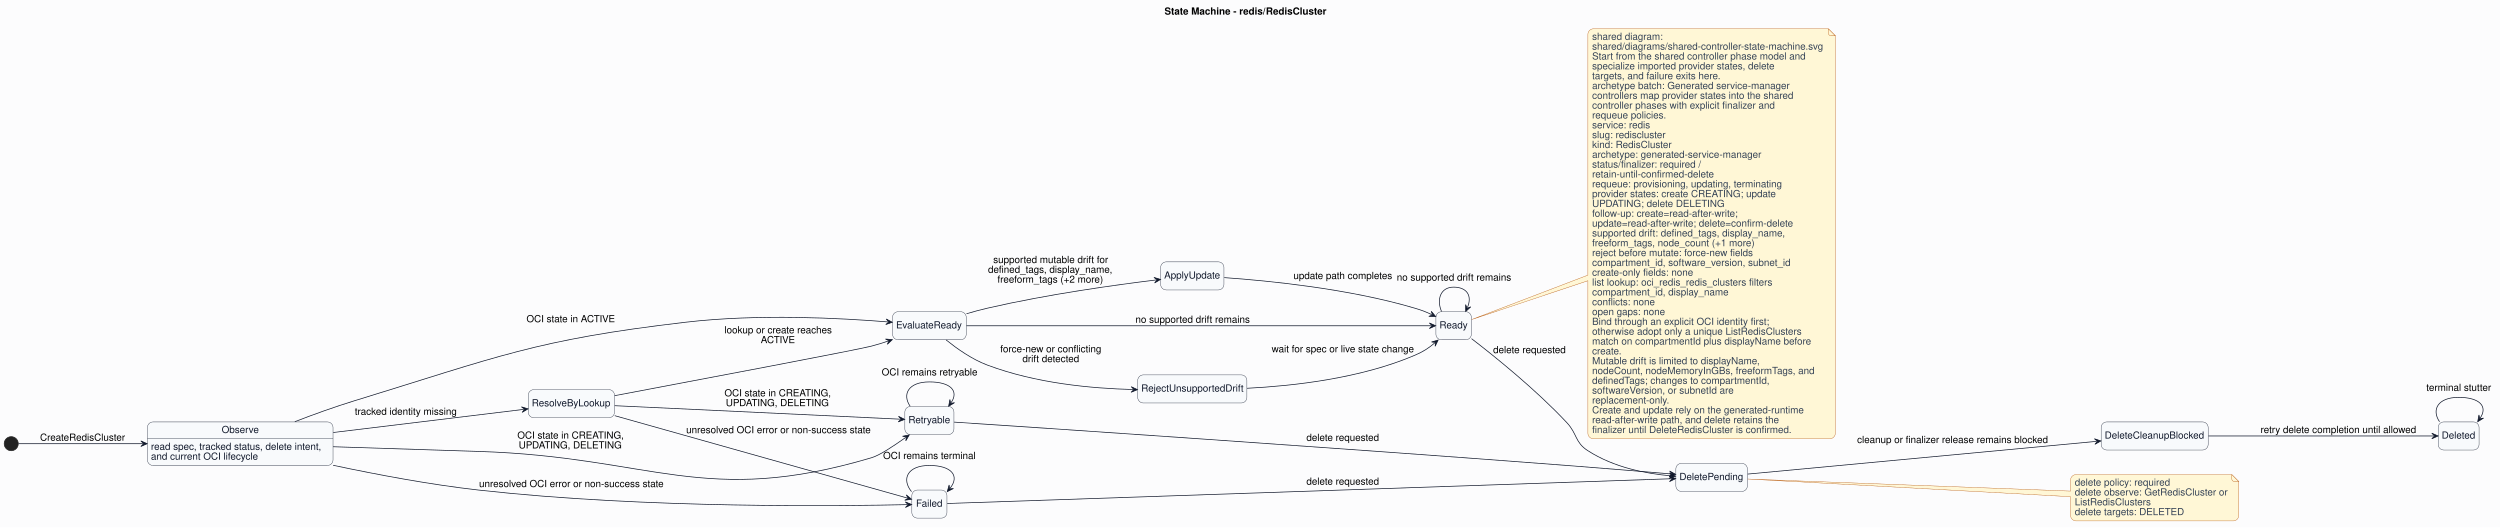
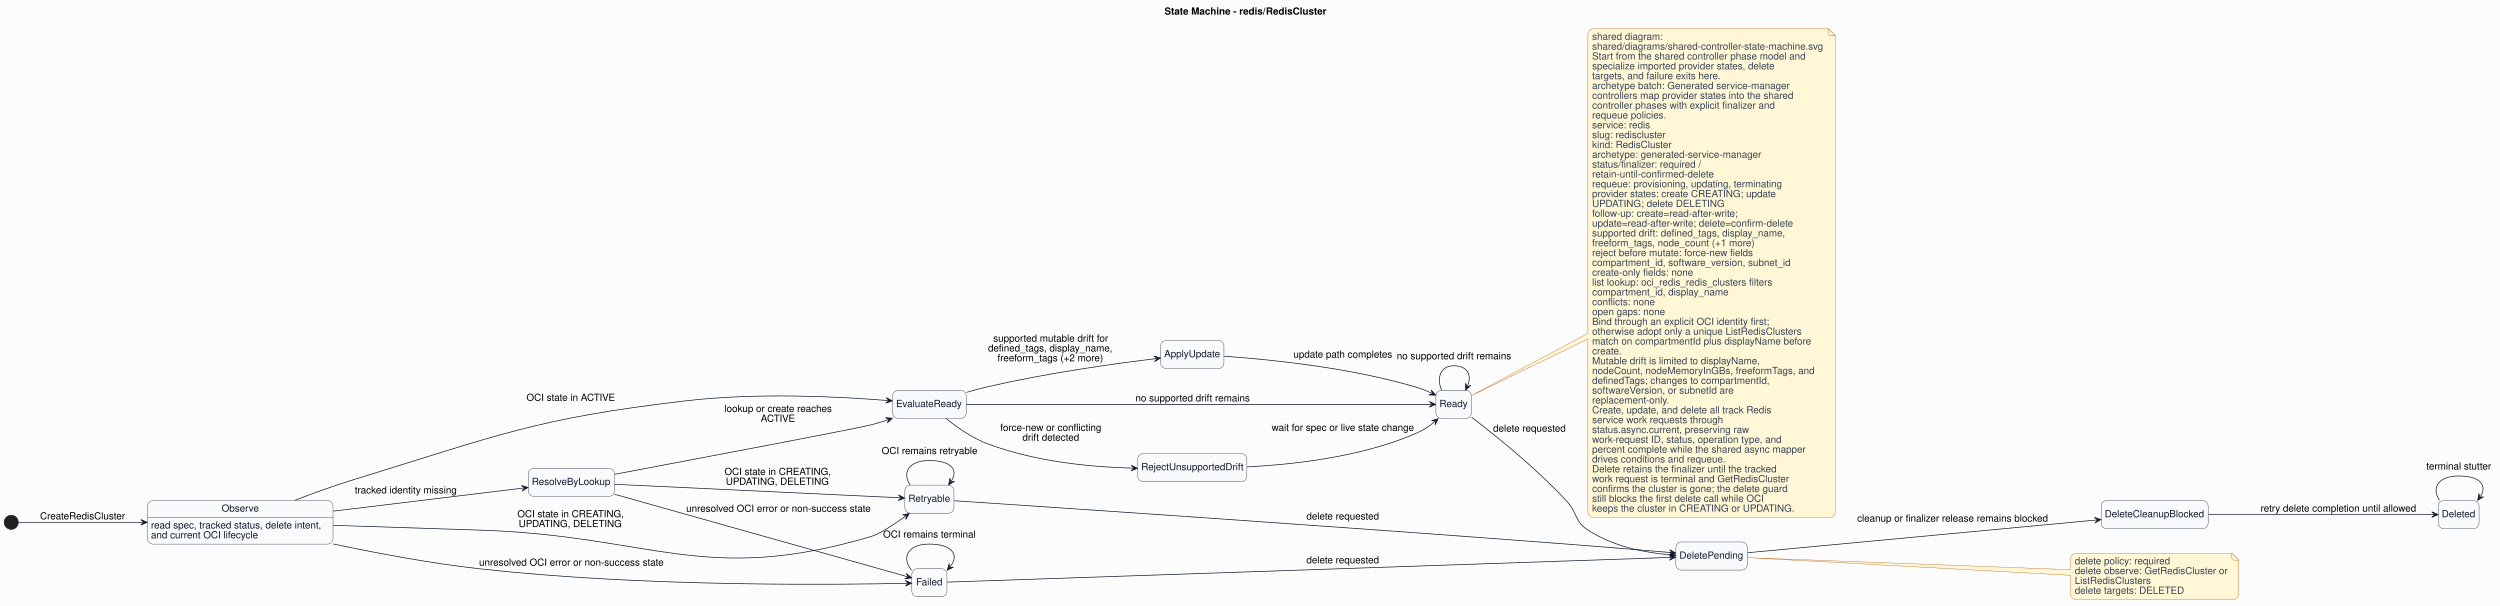
- <svg xmlns="http://www.w3.org/2000/svg" contentStyleType="text/css" data-diagram-type="STATE" height="751px" preserveAspectRatio="none" style="width:3561px;height:751px;background:#FCFCFD;" version="1.1" viewBox="0 0 3561 751" width="3561px" zoomAndPan="magnify">
+ <svg xmlns="http://www.w3.org/2000/svg" contentStyleType="text/css" data-diagram-type="STATE" height="863px" preserveAspectRatio="none" style="width:3561px;height:863px;background:#FCFCFD;" version="1.1" viewBox="0 0 3561 863" width="3561px" zoomAndPan="magnify">
  <defs />
  <g>
-     <rect fill="#FCFCFD" height="751" style="stroke:none;stroke-width:1;" width="3561" x="0" y="0" />
+     <rect fill="#FCFCFD" height="863" style="stroke:none;stroke-width:1;" width="3561" x="0" y="0" />
    <g class="title" data-source-line="10">
      <text fill="#000000" font-family="Helvetica" font-size="14" font-weight="bold" lengthAdjust="spacing" textLength="230.289" x="1658.673" y="20.78">State Machine - redis/RedisCluster</text>
    </g>
    <g>
-       <rect fill="#F8FAFC" height="62" rx="8" ry="8" style="stroke:#0F172A;stroke-width:0.5;" width="264.364" x="210" y="601" />
-       <line style="stroke:#0F172A;stroke-width:0.5;" x1="210" x2="474.364" y1="625" y2="625" />
-       <text fill="#0F172A" font-family="Helvetica" font-size="14" lengthAdjust="spacing" textLength="52.91" x="315.727" y="616.78">Observe</text>
-       <text fill="#0F172A" font-family="Helvetica" font-size="14" lengthAdjust="spacing" textLength="244.364" x="215" y="640.78">read spec, tracked status, delete intent,</text>
-       <text fill="#0F172A" font-family="Helvetica" font-size="14" lengthAdjust="spacing" textLength="153.282" x="215" y="654.78">and current OCI lifecycle</text>
-     </g>
-     <rect fill="#F8FAFC" height="40" rx="8" ry="8" style="stroke:#0F172A;stroke-width:0.5;" width="104.951" x="1271.36" y="444" />
-     <text fill="#0F172A" font-family="Helvetica" font-size="14" lengthAdjust="spacing" textLength="94.951" x="1276.36" y="467.78">EvaluateReady</text>
-     <rect fill="#F8FAFC" height="40" rx="8" ry="8" style="stroke:#0F172A;stroke-width:0.5;" width="50.469" x="2045.32" y="444" />
-     <text fill="#0F172A" font-family="Helvetica" font-size="14" lengthAdjust="spacing" textLength="40.469" x="2050.32" y="467.78">Ready</text>
-     <rect fill="#F8FAFC" height="40" rx="8" ry="8" style="stroke:#0F172A;stroke-width:0.5;" width="69.917" x="1288.88" y="579" />
-     <text fill="#0F172A" font-family="Helvetica" font-size="14" lengthAdjust="spacing" textLength="59.917" x="1293.88" y="602.78">Retryable</text>
-     <rect fill="#F8FAFC" height="40" rx="8" ry="8" style="stroke:#0F172A;stroke-width:0.5;" width="50" x="1298.84" y="698" />
-     <text fill="#0F172A" font-family="Helvetica" font-size="14" lengthAdjust="spacing" textLength="38.131" x="1304.775" y="721.78">Failed</text>
-     <rect fill="#F8FAFC" height="40" rx="8" ry="8" style="stroke:#0F172A;stroke-width:0.5;" width="122.848" x="752.44" y="555" />
-     <text fill="#0F172A" font-family="Helvetica" font-size="14" lengthAdjust="spacing" textLength="112.848" x="757.44" y="578.78">ResolveByLookup</text>
-     <rect fill="#F8FAFC" height="40" rx="8" ry="8" style="stroke:#0F172A;stroke-width:0.5;" width="155.51" x="1620.56" y="534" />
-     <text fill="#0F172A" font-family="Helvetica" font-size="14" lengthAdjust="spacing" textLength="145.51" x="1625.56" y="557.78">RejectUnsupportedDrift</text>
-     <rect fill="#F8FAFC" height="40" rx="8" ry="8" style="stroke:#0F172A;stroke-width:0.5;" width="90.165" x="1653.23" y="373" />
-     <text fill="#0F172A" font-family="Helvetica" font-size="14" lengthAdjust="spacing" textLength="80.165" x="1658.23" y="396.78">ApplyUpdate</text>
-     <rect fill="#F8FAFC" height="40" rx="8" ry="8" style="stroke:#0F172A;stroke-width:0.5;" width="101.848" x="2387.1" y="660" />
-     <text fill="#0F172A" font-family="Helvetica" font-size="14" lengthAdjust="spacing" textLength="91.848" x="2392.1" y="683.78">DeletePending</text>
-     <rect fill="#F8FAFC" height="40" rx="8" ry="8" style="stroke:#0F172A;stroke-width:0.5;" width="58.255" x="3472.93" y="601" />
-     <text fill="#0F172A" font-family="Helvetica" font-size="14" lengthAdjust="spacing" textLength="48.255" x="3477.93" y="624.78">Deleted</text>
-     <rect fill="#F8FAFC" height="40" rx="8" ry="8" style="stroke:#0F172A;stroke-width:0.5;" width="152.427" x="2992.88" y="601" />
-     <text fill="#0F172A" font-family="Helvetica" font-size="14" lengthAdjust="spacing" textLength="142.427" x="2997.88" y="624.78">DeleteCleanupBlocked</text>
-     <ellipse cx="16" cy="632" fill="#222222" rx="10" ry="10" style="stroke:#222222;stroke-width:1;" />
+       <rect fill="#F8FAFC" height="62" rx="8" ry="8" style="stroke:#0F172A;stroke-width:0.5;" width="264.364" x="210" y="713" />
+       <line style="stroke:#0F172A;stroke-width:0.5;" x1="210" x2="474.364" y1="737" y2="737" />
+       <text fill="#0F172A" font-family="Helvetica" font-size="14" lengthAdjust="spacing" textLength="52.91" x="315.727" y="728.78">Observe</text>
+       <text fill="#0F172A" font-family="Helvetica" font-size="14" lengthAdjust="spacing" textLength="244.364" x="215" y="752.78">read spec, tracked status, delete intent,</text>
+       <text fill="#0F172A" font-family="Helvetica" font-size="14" lengthAdjust="spacing" textLength="153.282" x="215" y="766.78">and current OCI lifecycle</text>
+     </g>
+     <rect fill="#F8FAFC" height="40" rx="8" ry="8" style="stroke:#0F172A;stroke-width:0.5;" width="104.951" x="1271.36" y="556" />
+     <text fill="#0F172A" font-family="Helvetica" font-size="14" lengthAdjust="spacing" textLength="94.951" x="1276.36" y="579.78">EvaluateReady</text>
+     <rect fill="#F8FAFC" height="40" rx="8" ry="8" style="stroke:#0F172A;stroke-width:0.5;" width="50.469" x="2045.32" y="556" />
+     <text fill="#0F172A" font-family="Helvetica" font-size="14" lengthAdjust="spacing" textLength="40.469" x="2050.32" y="579.78">Ready</text>
+     <rect fill="#F8FAFC" height="40" rx="8" ry="8" style="stroke:#0F172A;stroke-width:0.5;" width="69.917" x="1288.88" y="691" />
+     <text fill="#0F172A" font-family="Helvetica" font-size="14" lengthAdjust="spacing" textLength="59.917" x="1293.88" y="714.78">Retryable</text>
+     <rect fill="#F8FAFC" height="40" rx="8" ry="8" style="stroke:#0F172A;stroke-width:0.5;" width="50" x="1298.84" y="810" />
+     <text fill="#0F172A" font-family="Helvetica" font-size="14" lengthAdjust="spacing" textLength="38.131" x="1304.775" y="833.78">Failed</text>
+     <rect fill="#F8FAFC" height="40" rx="8" ry="8" style="stroke:#0F172A;stroke-width:0.5;" width="122.848" x="752.44" y="667" />
+     <text fill="#0F172A" font-family="Helvetica" font-size="14" lengthAdjust="spacing" textLength="112.848" x="757.44" y="690.78">ResolveByLookup</text>
+     <rect fill="#F8FAFC" height="40" rx="8" ry="8" style="stroke:#0F172A;stroke-width:0.5;" width="155.51" x="1620.56" y="646" />
+     <text fill="#0F172A" font-family="Helvetica" font-size="14" lengthAdjust="spacing" textLength="145.51" x="1625.56" y="669.78">RejectUnsupportedDrift</text>
+     <rect fill="#F8FAFC" height="40" rx="8" ry="8" style="stroke:#0F172A;stroke-width:0.5;" width="90.165" x="1653.23" y="485" />
+     <text fill="#0F172A" font-family="Helvetica" font-size="14" lengthAdjust="spacing" textLength="80.165" x="1658.23" y="508.78">ApplyUpdate</text>
+     <rect fill="#F8FAFC" height="40" rx="8" ry="8" style="stroke:#0F172A;stroke-width:0.5;" width="101.848" x="2387.1" y="772" />
+     <text fill="#0F172A" font-family="Helvetica" font-size="14" lengthAdjust="spacing" textLength="91.848" x="2392.1" y="795.78">DeletePending</text>
+     <rect fill="#F8FAFC" height="40" rx="8" ry="8" style="stroke:#0F172A;stroke-width:0.5;" width="58.255" x="3472.93" y="713" />
+     <text fill="#0F172A" font-family="Helvetica" font-size="14" lengthAdjust="spacing" textLength="48.255" x="3477.93" y="736.78">Deleted</text>
+     <rect fill="#F8FAFC" height="40" rx="8" ry="8" style="stroke:#0F172A;stroke-width:0.5;" width="152.427" x="2992.88" y="713" />
+     <text fill="#0F172A" font-family="Helvetica" font-size="14" lengthAdjust="spacing" textLength="142.427" x="2997.88" y="736.78">DeleteCleanupBlocked</text>
+     <ellipse cx="16" cy="744" fill="#222222" rx="10" ry="10" style="stroke:#222222;stroke-width:1;" />
    <g class="entity" data-qualified-name="GMN2" data-source-line="55" id="ent0003">
-       <path d="M2261.78,49 L2261.78,391.88 L2096.1,455.2 L2261.78,399.88 L2261.78,617 A8,8 0 0 0 2269.78,625 L2606.261,625 A8,8 0 0 0 2614.261,617 L2614.261,51 L2604.261,41 L2269.78,41 A8,8 0 0 0 2261.78,49" fill="#FFF7D6" style="stroke:#B45309;stroke-width:0.5;" />
+       <path d="M2261.78,49 L2261.78,474.76 L2096.1,563.44 L2261.78,482.76 L2261.78,729 A8,8 0 0 0 2269.78,737 L2606.261,737 A8,8 0 0 0 2614.261,729 L2614.261,51 L2604.261,41 L2269.78,41 A8,8 0 0 0 2261.78,49" fill="#FFF7D6" style="stroke:#B45309;stroke-width:0.5;" />
      <path d="M2604.261,41 L2604.261,47 A4,4 0 0 0 2608.261,51 L2614.261,51 L2604.261,41" fill="#FFF7D6" style="stroke:#B45309;stroke-width:0.5;" />
      <text fill="#334155" font-family="Helvetica" font-size="14" lengthAdjust="spacing" textLength="101.165" x="2267.78" y="56.78">shared diagram:</text>
      <text fill="#334155" font-family="Helvetica" font-size="14" lengthAdjust="spacing" textLength="331.481" x="2267.78" y="70.78">shared/diagrams/shared-controller-state-machine.svg</text>
      <text fill="#334155" font-family="Helvetica" font-size="14" lengthAdjust="spacing" textLength="304.274" x="2267.78" y="84.78">Start from the shared controller phase model and</text>
      <text fill="#334155" font-family="Helvetica" font-size="14" lengthAdjust="spacing" textLength="261.468" x="2267.78" y="98.78">specialize imported provider states, delete</text>
      <text fill="#334155" font-family="Helvetica" font-size="14" lengthAdjust="spacing" textLength="184.434" x="2267.78" y="112.78">targets, and failure exits here.</text>
      <text fill="#334155" font-family="Helvetica" font-size="14" lengthAdjust="spacing" textLength="281.709" x="2267.78" y="126.78">archetype batch: Generated service-manager</text>
      <text fill="#334155" font-family="Helvetica" font-size="14" lengthAdjust="spacing" textLength="287.923" x="2267.78" y="140.78">controllers map provider states into the shared</text>
      <text fill="#334155" font-family="Helvetica" font-size="14" lengthAdjust="spacing" textLength="261.461" x="2267.78" y="154.78">controller phases with explicit finalizer and</text>
      <text fill="#334155" font-family="Helvetica" font-size="14" lengthAdjust="spacing" textLength="105.848" x="2267.78" y="168.78">requeue policies.</text>
      <text fill="#334155" font-family="Helvetica" font-size="14" lengthAdjust="spacing" textLength="82.469" x="2267.78" y="182.78">service: redis</text>
      <text fill="#334155" font-family="Helvetica" font-size="14" lengthAdjust="spacing" textLength="105.041" x="2267.78" y="196.78">slug: rediscluster</text>
      <text fill="#334155" font-family="Helvetica" font-size="14" lengthAdjust="spacing" textLength="113.6" x="2267.78" y="210.78">kind: RedisCluster</text>
      <text fill="#334155" font-family="Helvetica" font-size="14" lengthAdjust="spacing" textLength="241.24" x="2267.78" y="224.78">archetype: generated-service-manager</text>
      <text fill="#334155" font-family="Helvetica" font-size="14" lengthAdjust="spacing" textLength="156.406" x="2267.78" y="238.78">status/finalizer: required /</text>
      <text fill="#334155" font-family="Helvetica" font-size="14" lengthAdjust="spacing" textLength="174.303" x="2267.78" y="252.78">retain-until-confirmed-delete</text>
      <text fill="#334155" font-family="Helvetica" font-size="14" lengthAdjust="spacing" textLength="272.398" x="2267.78" y="266.78">requeue: provisioning, updating, terminating</text>
      <text fill="#334155" font-family="Helvetica" font-size="14" lengthAdjust="spacing" textLength="265.337" x="2267.78" y="280.78">provider states: create CREATING; update</text>
      <text fill="#334155" font-family="Helvetica" font-size="14" lengthAdjust="spacing" textLength="192.165" x="2267.78" y="294.78">UPDATING; delete DELETING</text>
      <text fill="#334155" font-family="Helvetica" font-size="14" lengthAdjust="spacing" textLength="209.699" x="2267.78" y="308.78">follow-up: create=read-after-write;</text>
      <text fill="#334155" font-family="Helvetica" font-size="14" lengthAdjust="spacing" textLength="288.716" x="2267.78" y="322.78">update=read-after-write; delete=confirm-delete</text>
      <text fill="#334155" font-family="Helvetica" font-size="14" lengthAdjust="spacing" textLength="275.509" x="2267.78" y="336.78">supported drift: defined_tags, display_name,</text>
      <text fill="#334155" font-family="Helvetica" font-size="14" lengthAdjust="spacing" textLength="232.292" x="2267.78" y="350.78">freeform_tags, node_count (+1 more)</text>
      <text fill="#334155" font-family="Helvetica" font-size="14" lengthAdjust="spacing" textLength="230.33" x="2267.78" y="364.78">reject before mutate: force-new fields</text>
      <text fill="#334155" font-family="Helvetica" font-size="14" lengthAdjust="spacing" textLength="282.481" x="2267.78" y="378.78">compartment_id, software_version, subnet_id</text>
      <text fill="#334155" font-family="Helvetica" font-size="14" lengthAdjust="spacing" textLength="144.751" x="2267.78" y="392.78">create-only fields: none</text>
      <text fill="#334155" font-family="Helvetica" font-size="14" lengthAdjust="spacing" textLength="257.551" x="2267.78" y="406.78">list lookup: oci_redis_redis_clusters filters</text>
      <text fill="#334155" font-family="Helvetica" font-size="14" lengthAdjust="spacing" textLength="194.544" x="2267.78" y="420.78">compartment_id, display_name</text>
      <text fill="#334155" font-family="Helvetica" font-size="14" lengthAdjust="spacing" textLength="89.496" x="2267.78" y="434.78">conflicts: none</text>
      <text fill="#334155" font-family="Helvetica" font-size="14" lengthAdjust="spacing" textLength="104.316" x="2267.78" y="448.78">open gaps: none</text>
      <text fill="#334155" font-family="Helvetica" font-size="14" lengthAdjust="spacing" textLength="252.895" x="2267.78" y="462.78">Bind through an explicit OCI identity first;</text>
      <text fill="#334155" font-family="Helvetica" font-size="14" lengthAdjust="spacing" textLength="298.833" x="2267.78" y="476.78">otherwise adopt only a unique ListRedisClusters</text>
      <text fill="#334155" font-family="Helvetica" font-size="14" lengthAdjust="spacing" textLength="312.819" x="2267.78" y="490.78">match on compartmentId plus displayName before</text>
      <text fill="#334155" font-family="Helvetica" font-size="14" lengthAdjust="spacing" textLength="42.8" x="2267.78" y="504.78">create.</text>
      <text fill="#334155" font-family="Helvetica" font-size="14" lengthAdjust="spacing" textLength="239.648" x="2267.78" y="518.78">Mutable drift is limited to displayName,</text>
      <text fill="#334155" font-family="Helvetica" font-size="14" lengthAdjust="spacing" textLength="319.054" x="2267.78" y="532.78">nodeCount, nodeMemoryInGBs, freeformTags, and</text>
      <text fill="#334155" font-family="Helvetica" font-size="14" lengthAdjust="spacing" textLength="254.481" x="2267.78" y="546.78">definedTags; changes to compartmentId,</text>
      <text fill="#334155" font-family="Helvetica" font-size="14" lengthAdjust="spacing" textLength="202.33" x="2267.78" y="560.78">softwareVersion, or subnetId are</text>
      <text fill="#334155" font-family="Helvetica" font-size="14" lengthAdjust="spacing" textLength="111.275" x="2267.78" y="574.78">replacement-only.</text>
-       <text fill="#334155" font-family="Helvetica" font-size="14" lengthAdjust="spacing" textLength="303.529" x="2267.78" y="588.78">Create and update rely on the generated-runtime</text>
-       <text fill="#334155" font-family="Helvetica" font-size="14" lengthAdjust="spacing" textLength="268.488" x="2267.78" y="602.78">read-after-write path, and delete retains the</text>
-       <text fill="#334155" font-family="Helvetica" font-size="14" lengthAdjust="spacing" textLength="285.558" x="2267.78" y="616.78">finalizer until DeleteRedisCluster is confirmed.</text>
-     </g>
-     <g class="entity" data-qualified-name="GMN5" data-source-line="98" id="ent0006">
-       <path d="M2949.27,684 L2949.27,699.51 L2489.44,682.32 L2949.27,707.51 L2949.27,734 A8,8 0 0 0 2957.27,742 L3180.931,742 A8,8 0 0 0 3188.931,734 L3188.931,686 L3178.931,676 L2957.27,676 A8,8 0 0 0 2949.27,684" fill="#FFF7D6" style="stroke:#B45309;stroke-width:0.5;" />
-       <path d="M3178.931,676 L3178.931,682 A4,4 0 0 0 3182.931,686 L3188.931,686 L3178.931,676" fill="#FFF7D6" style="stroke:#B45309;stroke-width:0.5;" />
-       <text fill="#334155" font-family="Helvetica" font-size="14" lengthAdjust="spacing" textLength="136.972" x="2955.27" y="691.78">delete policy: required</text>
-       <text fill="#334155" font-family="Helvetica" font-size="14" lengthAdjust="spacing" textLength="218.661" x="2955.27" y="705.78">delete observe: GetRedisCluster or</text>
-       <text fill="#334155" font-family="Helvetica" font-size="14" lengthAdjust="spacing" textLength="108.924" x="2955.27" y="719.78">ListRedisClusters</text>
-       <text fill="#334155" font-family="Helvetica" font-size="14" lengthAdjust="spacing" textLength="157.185" x="2955.27" y="733.78">delete targets: DELETED</text>
+       <text fill="#334155" font-family="Helvetica" font-size="14" lengthAdjust="spacing" textLength="257.599" x="2267.78" y="588.78">Create, update, and delete all track Redis</text>
+       <text fill="#334155" font-family="Helvetica" font-size="14" lengthAdjust="spacing" textLength="186.751" x="2267.78" y="602.78">service work requests through</text>
+       <text fill="#334155" font-family="Helvetica" font-size="14" lengthAdjust="spacing" textLength="224.868" x="2267.78" y="616.78">status.async.current, preserving raw</text>
+       <text fill="#334155" font-family="Helvetica" font-size="14" lengthAdjust="spacing" textLength="271.585" x="2267.78" y="630.78">work-request ID, status, operation type, and</text>
+       <text fill="#334155" font-family="Helvetica" font-size="14" lengthAdjust="spacing" textLength="305.054" x="2267.78" y="644.78">percent complete while the shared async mapper</text>
+       <text fill="#334155" font-family="Helvetica" font-size="14" lengthAdjust="spacing" textLength="190.682" x="2267.78" y="658.78">drives conditions and requeue.</text>
+       <text fill="#334155" font-family="Helvetica" font-size="14" lengthAdjust="spacing" textLength="264.585" x="2267.78" y="672.78">Delete retains the finalizer until the tracked</text>
+       <text fill="#334155" font-family="Helvetica" font-size="14" lengthAdjust="spacing" textLength="281.668" x="2267.78" y="686.78">work request is terminal and GetRedisCluster</text>
+       <text fill="#334155" font-family="Helvetica" font-size="14" lengthAdjust="spacing" textLength="279.378" x="2267.78" y="700.78">confirms the cluster is gone; the delete guard</text>
+       <text fill="#334155" font-family="Helvetica" font-size="14" lengthAdjust="spacing" textLength="245.089" x="2267.78" y="714.78">still blocks the first delete call while OCI</text>
+       <text fill="#334155" font-family="Helvetica" font-size="14" lengthAdjust="spacing" textLength="293.303" x="2267.78" y="728.78">keeps the cluster in CREATING or UPDATING.</text>
+     </g>
+     <g class="entity" data-qualified-name="GMN5" data-source-line="106" id="ent0006">
+       <path d="M2949.27,796 L2949.27,811.51 L2489.44,794.32 L2949.27,819.51 L2949.27,846 A8,8 0 0 0 2957.27,854 L3180.931,854 A8,8 0 0 0 3188.931,846 L3188.931,798 L3178.931,788 L2957.27,788 A8,8 0 0 0 2949.27,796" fill="#FFF7D6" style="stroke:#B45309;stroke-width:0.5;" />
+       <path d="M3178.931,788 L3178.931,794 A4,4 0 0 0 3182.931,798 L3188.931,798 L3178.931,788" fill="#FFF7D6" style="stroke:#B45309;stroke-width:0.5;" />
+       <text fill="#334155" font-family="Helvetica" font-size="14" lengthAdjust="spacing" textLength="136.972" x="2955.27" y="803.78">delete policy: required</text>
+       <text fill="#334155" font-family="Helvetica" font-size="14" lengthAdjust="spacing" textLength="218.661" x="2955.27" y="817.78">delete observe: GetRedisCluster or</text>
+       <text fill="#334155" font-family="Helvetica" font-size="14" lengthAdjust="spacing" textLength="108.924" x="2955.27" y="831.78">ListRedisClusters</text>
+       <text fill="#334155" font-family="Helvetica" font-size="14" lengthAdjust="spacing" textLength="157.185" x="2955.27" y="845.78">delete targets: DELETED</text>
    </g>
    <g class="link" data-entity-1="ent0002" data-entity-2="ent0002" data-link-type="dependency" data-source-line="32" id="lnk3">
-       <path d="M26.35,632 C53.66,632 129.98,632 203.6,632" fill="none" id="*start*-to-observe" style="stroke:#0F172A;stroke-width:1;" />
-       <polygon fill="#0F172A" points="209.6,632,200.6,628,204.6,632,200.6,636,209.6,632" style="stroke:#0F172A;stroke-width:1;" />
-       <text fill="#000000" font-family="Helvetica" font-size="14" lengthAdjust="spacing" textLength="122.158" x="57" y="627.78">CreateRedisCluster</text>
+       <path d="M26.35,744 C53.66,744 129.98,744 203.6,744" fill="none" id="*start*-to-observe" style="stroke:#0F172A;stroke-width:1;" />
+       <polygon fill="#0F172A" points="209.6,744,200.6,740,204.6,744,200.6,748,209.6,744" style="stroke:#0F172A;stroke-width:1;" />
+       <text fill="#000000" font-family="Helvetica" font-size="14" lengthAdjust="spacing" textLength="122.158" x="57" y="739.78">CreateRedisCluster</text>
    </g>
    <g class="link" data-entity-1="ent0002" data-entity-2="ent0007" data-link-type="dependency" data-source-line="33" id="lnk4">
-       <path d="M474.64,616.05 C565.55,605.01 676.334,591.573 746.184,583.093" fill="none" id="observe-to-resolve_by_lookup" style="stroke:#0F172A;stroke-width:1;" />
-       <polygon fill="#0F172A" points="752.14,582.37,742.723,579.484,747.176,582.973,743.688,587.426,752.14,582.37" style="stroke:#0F172A;stroke-width:1;" />
-       <text fill="#000000" font-family="Helvetica" font-size="14" lengthAdjust="spacing" textLength="145.503" x="505.36" y="590.84">tracked identity missing</text>
+       <path d="M474.64,728.05 C565.55,717.01 676.334,703.573 746.184,695.093" fill="none" id="observe-to-resolve_by_lookup" style="stroke:#0F172A;stroke-width:1;" />
+       <polygon fill="#0F172A" points="752.14,694.37,742.723,691.484,747.176,694.973,743.688,699.426,752.14,694.37" style="stroke:#0F172A;stroke-width:1;" />
+       <text fill="#000000" font-family="Helvetica" font-size="14" lengthAdjust="spacing" textLength="145.503" x="505.36" y="702.84">tracked identity missing</text>
    </g>
    <g class="link" data-entity-1="ent0007" data-entity-2="ent0003" data-link-type="dependency" data-source-line="34" id="lnk5">
-       <path d="M875.57,563.58 C989.1,542.19 1223.77,497.79 1241.36,493 C1251.07,490.36 1255.604,489.054 1265.384,485.704" fill="none" id="resolve_by_lookup-to-evaluate_ready" style="stroke:#0F172A;stroke-width:1;" />
-       <polygon fill="#0F172A" points="1271.06,483.76,1261.249,482.892,1266.33,485.38,1263.842,490.461,1271.06,483.76" style="stroke:#0F172A;stroke-width:1;" />
-       <text fill="#000000" font-family="Helvetica" font-size="14" lengthAdjust="spacing" textLength="154.089" x="1031.86" y="474.78">lookup or create reaches</text>
-       <text fill="#000000" font-family="Helvetica" font-size="14" lengthAdjust="spacing" textLength="50.565" x="1083.622" y="488.78">ACTIVE</text>
+       <path d="M875.57,675.58 C989.1,654.19 1223.77,609.79 1241.36,605 C1251.07,602.36 1255.604,601.054 1265.384,597.704" fill="none" id="resolve_by_lookup-to-evaluate_ready" style="stroke:#0F172A;stroke-width:1;" />
+       <polygon fill="#0F172A" points="1271.06,595.76,1261.249,594.892,1266.33,597.38,1263.842,602.461,1271.06,595.76" style="stroke:#0F172A;stroke-width:1;" />
+       <text fill="#000000" font-family="Helvetica" font-size="14" lengthAdjust="spacing" textLength="154.089" x="1031.86" y="586.78">lookup or create reaches</text>
+       <text fill="#000000" font-family="Helvetica" font-size="14" lengthAdjust="spacing" textLength="50.565" x="1083.622" y="600.78">ACTIVE</text>
    </g>
    <g class="link" data-entity-1="ent0007" data-entity-2="ent0005" data-link-type="dependency" data-source-line="35" id="lnk6">
-       <path d="M875.63,577.87 C983.21,582.95 1197.807,593.097 1282.597,597.097" fill="none" id="resolve_by_lookup-to-retryable" style="stroke:#0F172A;stroke-width:1;" />
-       <polygon fill="#0F172A" points="1288.59,597.38,1279.789,592.96,1283.596,597.144,1279.411,600.951,1288.59,597.38" style="stroke:#0F172A;stroke-width:1;" />
-       <text fill="#000000" font-family="Helvetica" font-size="14" lengthAdjust="spacing" textLength="154.034" x="1031.86" y="564.54">OCI state in CREATING,</text>
-       <text fill="#000000" font-family="Helvetica" font-size="14" lengthAdjust="spacing" textLength="150.131" x="1033.812" y="578.54">UPDATING, DELETING</text>
+       <path d="M875.63,689.87 C983.21,694.95 1197.807,705.097 1282.597,709.097" fill="none" id="resolve_by_lookup-to-retryable" style="stroke:#0F172A;stroke-width:1;" />
+       <polygon fill="#0F172A" points="1288.59,709.38,1279.789,704.96,1283.596,709.144,1279.411,712.951,1288.59,709.38" style="stroke:#0F172A;stroke-width:1;" />
+       <text fill="#000000" font-family="Helvetica" font-size="14" lengthAdjust="spacing" textLength="154.034" x="1031.86" y="676.54">OCI state in CREATING,</text>
+       <text fill="#000000" font-family="Helvetica" font-size="14" lengthAdjust="spacing" textLength="150.131" x="1033.812" y="690.54">UPDATING, DELETING</text>
    </g>
    <g class="link" data-entity-1="ent0007" data-entity-2="ent0006" data-link-type="dependency" data-source-line="36" id="lnk7">
-       <path d="M875.63,592.11 C987.69,623.65 1216.585,688.083 1292.675,709.513" fill="none" id="resolve_by_lookup-to-failed" style="stroke:#0F172A;stroke-width:1;" />
-       <polygon fill="#0F172A" points="1298.45,711.14,1290.871,704.85,1293.637,709.784,1288.703,712.55,1298.45,711.14" style="stroke:#0F172A;stroke-width:1;" />
-       <text fill="#000000" font-family="Helvetica" font-size="14" lengthAdjust="spacing" textLength="263.778" x="977.36" y="617.03">unresolved OCI error or non-success state</text>
+       <path d="M875.63,704.11 C987.69,735.65 1216.585,800.083 1292.675,821.513" fill="none" id="resolve_by_lookup-to-failed" style="stroke:#0F172A;stroke-width:1;" />
+       <polygon fill="#0F172A" points="1298.45,823.14,1290.871,816.85,1293.637,821.784,1288.703,824.55,1298.45,823.14" style="stroke:#0F172A;stroke-width:1;" />
+       <text fill="#000000" font-family="Helvetica" font-size="14" lengthAdjust="spacing" textLength="263.778" x="977.36" y="729.03">unresolved OCI error or non-success state</text>
    </g>
    <g class="link" data-entity-1="ent0002" data-entity-2="ent0003" data-link-type="dependency" data-source-line="37" id="lnk8">
-       <path d="M419.96,600.64 C446.45,590.43 476.47,579.55 504.36,571 C710.5,507.82 762.22,484.06 976.36,459 C1080.33,446.83 1197.05,453.034 1264.99,458.554" fill="none" id="observe-to-evaluate_ready" style="stroke:#0F172A;stroke-width:1;" />
-       <polygon fill="#0F172A" points="1270.97,459.04,1262.323,454.324,1265.986,458.635,1261.676,462.298,1270.97,459.04" style="stroke:#0F172A;stroke-width:1;" />
-       <text fill="#000000" font-family="Helvetica" font-size="14" lengthAdjust="spacing" textLength="128.372" x="749.86" y="458.95">OCI state in ACTIVE</text>
+       <path d="M419.96,712.64 C446.45,702.43 476.47,691.55 504.36,683 C710.5,619.82 762.22,596.06 976.36,571 C1080.33,558.83 1197.05,565.034 1264.99,570.554" fill="none" id="observe-to-evaluate_ready" style="stroke:#0F172A;stroke-width:1;" />
+       <polygon fill="#0F172A" points="1270.97,571.04,1262.323,566.324,1265.986,570.635,1261.676,574.298,1270.97,571.04" style="stroke:#0F172A;stroke-width:1;" />
+       <text fill="#000000" font-family="Helvetica" font-size="14" lengthAdjust="spacing" textLength="128.372" x="749.86" y="570.95">OCI state in ACTIVE</text>
    </g>
    <g class="link" data-entity-1="ent0002" data-entity-2="ent0005" data-link-type="dependency" data-source-line="38" id="lnk9">
-       <path d="M474.47,636.33 C537.11,638.38 613.11,640.85 681.36,643 C930.16,650.84 1002.72,722.79 1241.36,652 C1252.77,648.62 1271.445,636.364 1290.305,622.914" fill="none" id="observe-to-retryable" style="stroke:#0F172A;stroke-width:1;" />
-       <polygon fill="#0F172A" points="1295.19,619.43,1285.54,621.399,1291.119,622.333,1290.185,627.912,1295.19,619.43" style="stroke:#0F172A;stroke-width:1;" />
-       <text fill="#000000" font-family="Helvetica" font-size="14" lengthAdjust="spacing" textLength="154.034" x="736.86" y="624.78">OCI state in CREATING,</text>
-       <text fill="#000000" font-family="Helvetica" font-size="14" lengthAdjust="spacing" textLength="150.131" x="738.812" y="638.78">UPDATING, DELETING</text>
+       <path d="M474.47,748.33 C537.11,750.38 613.11,752.85 681.36,755 C930.16,762.84 1002.72,834.79 1241.36,764 C1252.77,760.62 1271.445,748.364 1290.305,734.914" fill="none" id="observe-to-retryable" style="stroke:#0F172A;stroke-width:1;" />
+       <polygon fill="#0F172A" points="1295.19,731.43,1285.54,733.399,1291.119,734.333,1290.185,739.912,1295.19,731.43" style="stroke:#0F172A;stroke-width:1;" />
+       <text fill="#000000" font-family="Helvetica" font-size="14" lengthAdjust="spacing" textLength="154.034" x="736.86" y="736.78">OCI state in CREATING,</text>
+       <text fill="#000000" font-family="Helvetica" font-size="14" lengthAdjust="spacing" textLength="150.131" x="738.812" y="750.78">UPDATING, DELETING</text>
    </g>
    <g class="link" data-entity-1="ent0002" data-entity-2="ent0006" data-link-type="dependency" data-source-line="39" id="lnk10">
-       <path d="M474.52,662.76 C536.83,676.03 612.56,690.26 681.36,698 C920.8,724.92 1207.452,720.769 1292.562,718.789" fill="none" id="observe-to-failed" style="stroke:#0F172A;stroke-width:1;" />
-       <polygon fill="#0F172A" points="1298.56,718.65,1289.469,714.86,1293.561,718.766,1289.656,722.858,1298.56,718.65" style="stroke:#0F172A;stroke-width:1;" />
-       <text fill="#000000" font-family="Helvetica" font-size="14" lengthAdjust="spacing" textLength="263.778" x="682.36" y="693.78">unresolved OCI error or non-success state</text>
+       <path d="M474.52,774.76 C536.83,788.03 612.56,802.26 681.36,810 C920.8,836.92 1207.452,832.769 1292.562,830.789" fill="none" id="observe-to-failed" style="stroke:#0F172A;stroke-width:1;" />
+       <polygon fill="#0F172A" points="1298.56,830.65,1289.469,826.86,1293.561,830.766,1289.656,834.858,1298.56,830.65" style="stroke:#0F172A;stroke-width:1;" />
+       <text fill="#000000" font-family="Helvetica" font-size="14" lengthAdjust="spacing" textLength="263.778" x="682.36" y="805.78">unresolved OCI error or non-success state</text>
    </g>
    <g class="link" data-entity-1="ent0003" data-entity-2="ent0008" data-link-type="dependency" data-source-line="40" id="lnk11">
-       <path d="M1347.7,484.25 C1363.15,496.73 1384.62,511.85 1406.32,520 C1475.6,546.02 1554.132,553.283 1614.192,554.853" fill="none" id="evaluate_ready-to-reject_unsupported_drift" style="stroke:#0F172A;stroke-width:1;" />
-       <polygon fill="#0F172A" points="1620.19,555.01,1611.298,550.776,1615.192,554.879,1611.089,558.773,1620.19,555.01" style="stroke:#0F172A;stroke-width:1;" />
-       <text fill="#000000" font-family="Helvetica" font-size="14" lengthAdjust="spacing" textLength="143.951" x="1424.82" y="501.78">force-new or conflicting</text>
-       <text fill="#000000" font-family="Helvetica" font-size="14" lengthAdjust="spacing" textLength="80.938" x="1456.327" y="515.78">drift detected</text>
+       <path d="M1347.7,596.25 C1363.15,608.73 1384.62,623.85 1406.32,632 C1475.6,658.02 1554.132,665.283 1614.192,666.853" fill="none" id="evaluate_ready-to-reject_unsupported_drift" style="stroke:#0F172A;stroke-width:1;" />
+       <polygon fill="#0F172A" points="1620.19,667.01,1611.298,662.776,1615.192,666.879,1611.089,670.773,1620.19,667.01" style="stroke:#0F172A;stroke-width:1;" />
+       <text fill="#000000" font-family="Helvetica" font-size="14" lengthAdjust="spacing" textLength="143.951" x="1424.82" y="613.78">force-new or conflicting</text>
+       <text fill="#000000" font-family="Helvetica" font-size="14" lengthAdjust="spacing" textLength="80.938" x="1456.327" y="627.78">drift detected</text>
    </g>
    <g class="link" data-entity-1="ent0008" data-entity-2="ent0004" data-link-type="dependency" data-source-line="41" id="lnk12">
-       <path d="M1776.32,553.06 C1842.2,549.77 1938.3,539 2015.32,506 C2027.36,500.84 2034.48,496.236 2043.92,488.246" fill="none" id="reject_unsupported_drift-to-ready" style="stroke:#0F172A;stroke-width:1;" />
-       <polygon fill="#0F172A" points="2048.5,484.37,2039.046,487.131,2044.684,487.6,2044.215,493.238,2048.5,484.37" style="stroke:#0F172A;stroke-width:1;" />
-       <text fill="#000000" font-family="Helvetica" font-size="14" lengthAdjust="spacing" textLength="203.882" x="1811.32" y="501.78">wait for spec or live state change</text>
+       <path d="M1776.32,665.06 C1842.2,661.77 1938.3,651 2015.32,618 C2027.36,612.84 2034.48,608.236 2043.92,600.246" fill="none" id="reject_unsupported_drift-to-ready" style="stroke:#0F172A;stroke-width:1;" />
+       <polygon fill="#0F172A" points="2048.5,596.37,2039.046,599.131,2044.684,599.6,2044.215,605.238,2048.5,596.37" style="stroke:#0F172A;stroke-width:1;" />
+       <text fill="#000000" font-family="Helvetica" font-size="14" lengthAdjust="spacing" textLength="203.882" x="1811.32" y="613.78">wait for spec or live state change</text>
    </g>
    <g class="link" data-entity-1="ent0003" data-entity-2="ent0009" data-link-type="dependency" data-source-line="42" id="lnk13">
-       <path d="M1376.7,446.89 C1386.47,444.01 1396.66,441.23 1406.32,439 C1492.78,419.01 1589.754,405.703 1647.114,398.743" fill="none" id="evaluate_ready-to-apply_update" style="stroke:#0F172A;stroke-width:1;" />
-       <polygon fill="#0F172A" points="1653.07,398.02,1643.654,395.133,1648.106,398.622,1644.617,403.075,1653.07,398.02" style="stroke:#0F172A;stroke-width:1;" />
-       <text fill="#000000" font-family="Helvetica" font-size="14" lengthAdjust="spacing" textLength="163.42" x="1414.727" y="374.66">supported mutable drift for</text>
-       <text fill="#000000" font-family="Helvetica" font-size="14" lengthAdjust="spacing" textLength="178.233" x="1407.32" y="388.66">defined_tags, display_name,</text>
-       <text fill="#000000" font-family="Helvetica" font-size="14" lengthAdjust="spacing" textLength="151.334" x="1420.77" y="402.66">freeform_tags (+2 more)</text>
+       <path d="M1376.7,558.89 C1386.47,556.01 1396.66,553.23 1406.32,551 C1492.78,531.01 1589.754,517.703 1647.114,510.743" fill="none" id="evaluate_ready-to-apply_update" style="stroke:#0F172A;stroke-width:1;" />
+       <polygon fill="#0F172A" points="1653.07,510.02,1643.654,507.133,1648.106,510.622,1644.617,515.075,1653.07,510.02" style="stroke:#0F172A;stroke-width:1;" />
+       <text fill="#000000" font-family="Helvetica" font-size="14" lengthAdjust="spacing" textLength="163.42" x="1414.727" y="486.66">supported mutable drift for</text>
+       <text fill="#000000" font-family="Helvetica" font-size="14" lengthAdjust="spacing" textLength="178.233" x="1407.32" y="500.66">defined_tags, display_name,</text>
+       <text fill="#000000" font-family="Helvetica" font-size="14" lengthAdjust="spacing" textLength="151.334" x="1420.77" y="514.66">freeform_tags (+2 more)</text>
    </g>
    <g class="link" data-entity-1="ent0009" data-entity-2="ent0004" data-link-type="dependency" data-source-line="43" id="lnk14">
-       <path d="M1743.88,395.45 C1805.86,399.76 1921.1,411.07 2015.32,439 C2025.36,441.98 2030.503,443.9 2039.612,448.28" fill="none" id="apply_update-to-ready" style="stroke:#0F172A;stroke-width:1;" />
-       <polygon fill="#0F172A" points="2045.02,450.88,2038.642,443.375,2040.514,448.714,2035.176,450.585,2045.02,450.88" style="stroke:#0F172A;stroke-width:1;" />
-       <text fill="#000000" font-family="Helvetica" font-size="14" lengthAdjust="spacing" textLength="141.654" x="1842.32" y="397.45">update path completes</text>
+       <path d="M1743.88,507.45 C1805.86,511.76 1921.1,523.07 2015.32,551 C2025.36,553.98 2030.503,555.9 2039.612,560.28" fill="none" id="apply_update-to-ready" style="stroke:#0F172A;stroke-width:1;" />
+       <polygon fill="#0F172A" points="2045.02,562.88,2038.642,555.375,2040.514,560.713,2035.176,562.585,2045.02,562.88" style="stroke:#0F172A;stroke-width:1;" />
+       <text fill="#000000" font-family="Helvetica" font-size="14" lengthAdjust="spacing" textLength="141.654" x="1842.32" y="509.45">update path completes</text>
    </g>
    <g class="link" data-entity-1="ent0003" data-entity-2="ent0004" data-link-type="dependency" data-source-line="44" id="lnk15">
-       <path d="M1376.62,464 C1523.56,464 1933.41,464 2038.95,464" fill="none" id="evaluate_ready-to-ready" style="stroke:#0F172A;stroke-width:1;" />
-       <polygon fill="#0F172A" points="2044.95,464,2035.95,460,2039.95,464,2035.95,468,2044.95,464" style="stroke:#0F172A;stroke-width:1;" />
-       <text fill="#000000" font-family="Helvetica" font-size="14" lengthAdjust="spacing" textLength="162.641" x="1617.32" y="459.78">no supported drift remains</text>
+       <path d="M1376.62,576 C1523.56,576 1933.41,576 2038.95,576" fill="none" id="evaluate_ready-to-ready" style="stroke:#0F172A;stroke-width:1;" />
+       <polygon fill="#0F172A" points="2044.95,576,2035.95,572,2039.95,576,2035.95,580,2044.95,576" style="stroke:#0F172A;stroke-width:1;" />
+       <text fill="#000000" font-family="Helvetica" font-size="14" lengthAdjust="spacing" textLength="162.641" x="1617.32" y="571.78">no supported drift remains</text>
    </g>
    <g class="link" data-entity-1="ent0004" data-entity-2="ent0004" data-link-type="dependency" data-source-line="45" id="lnk16">
-       <path d="M2053.35,443.69 C2046,426.73 2051.74,409 2070.55,409 C2089.36,409 2097.486,421.225 2090.136,438.185" fill="none" id="ready-to-ready" style="stroke:#0F172A;stroke-width:1;" />
-       <polygon fill="#0F172A" points="2087.75,443.69,2094.999,437.023,2089.738,439.102,2087.659,433.842,2087.75,443.69" style="stroke:#0F172A;stroke-width:1;" />
-       <text fill="#000000" font-family="Helvetica" font-size="14" lengthAdjust="spacing" textLength="162.641" x="1989.55" y="399.78">no supported drift remains</text>
+       <path d="M2053.35,555.69 C2046,538.73 2051.74,521 2070.55,521 C2089.36,521 2097.486,533.225 2090.136,550.185" fill="none" id="ready-to-ready" style="stroke:#0F172A;stroke-width:1;" />
+       <polygon fill="#0F172A" points="2087.75,555.69,2094.999,549.023,2089.738,551.102,2087.659,545.842,2087.75,555.69" style="stroke:#0F172A;stroke-width:1;" />
+       <text fill="#000000" font-family="Helvetica" font-size="14" lengthAdjust="spacing" textLength="162.641" x="1989.55" y="511.78">no supported drift remains</text>
    </g>
    <g class="link" data-entity-1="ent0005" data-entity-2="ent0005" data-link-type="dependency" data-source-line="46" id="lnk17">
-       <path d="M1296.44,578.69 C1284.72,561.73 1293.86,544 1323.84,544 C1353.82,544 1366.371,556.794 1354.651,573.754" fill="none" id="retryable-to-retryable" style="stroke:#0F172A;stroke-width:1;" />
-       <polygon fill="#0F172A" points="1351.24,578.69,1359.647,573.56,1354.082,574.577,1353.066,569.012,1351.24,578.69" style="stroke:#0F172A;stroke-width:1;" />
-       <text fill="#000000" font-family="Helvetica" font-size="14" lengthAdjust="spacing" textLength="136.931" x="1255.84" y="534.78">OCI remains retryable</text>
+       <path d="M1296.44,690.69 C1284.72,673.73 1293.86,656 1323.84,656 C1353.82,656 1366.371,668.794 1354.651,685.754" fill="none" id="retryable-to-retryable" style="stroke:#0F172A;stroke-width:1;" />
+       <polygon fill="#0F172A" points="1351.24,690.69,1359.647,685.56,1354.082,686.577,1353.066,681.012,1351.24,690.69" style="stroke:#0F172A;stroke-width:1;" />
+       <text fill="#000000" font-family="Helvetica" font-size="14" lengthAdjust="spacing" textLength="136.931" x="1255.84" y="646.78">OCI remains retryable</text>
    </g>
    <g class="link" data-entity-1="ent0006" data-entity-2="ent0006" data-link-type="dependency" data-source-line="47" id="lnk18">
-       <path d="M1298.37,700.26 C1283.85,682.56 1292.34,663 1323.84,663 C1355.34,663 1367.635,677.921 1353.115,695.621" fill="none" id="failed-to-failed" style="stroke:#0F172A;stroke-width:1;" />
-       <polygon fill="#0F172A" points="1349.31,700.26,1358.111,695.839,1352.481,696.394,1351.926,690.765,1349.31,700.26" style="stroke:#0F172A;stroke-width:1;" />
-       <text fill="#000000" font-family="Helvetica" font-size="14" lengthAdjust="spacing" textLength="132.255" x="1257.84" y="653.78">OCI remains terminal</text>
+       <path d="M1298.37,812.26 C1283.85,794.56 1292.34,775 1323.84,775 C1355.34,775 1367.635,789.921 1353.115,807.621" fill="none" id="failed-to-failed" style="stroke:#0F172A;stroke-width:1;" />
+       <polygon fill="#0F172A" points="1349.31,812.26,1358.111,807.839,1352.481,808.394,1351.926,802.765,1349.31,812.26" style="stroke:#0F172A;stroke-width:1;" />
+       <text fill="#000000" font-family="Helvetica" font-size="14" lengthAdjust="spacing" textLength="132.255" x="1257.84" y="765.78">OCI remains terminal</text>
    </g>
    <g class="link" data-entity-1="ent0004" data-entity-2="ent0010" data-link-type="dependency" data-source-line="48" id="lnk19">
-       <path d="M2096.07,482.39 C2128.81,507.54 2187.79,554.93 2231.78,602 C2246.96,618.23 2243.08,630 2261.78,642 C2299.25,666.04 2343.564,674.548 2380.664,677.848" fill="none" id="ready-to-delete_pending" style="stroke:#0F172A;stroke-width:1;" />
-       <polygon fill="#0F172A" points="2386.64,678.38,2378.03,673.598,2381.66,677.937,2377.321,681.567,2386.64,678.38" style="stroke:#0F172A;stroke-width:1;" />
-       <text fill="#000000" font-family="Helvetica" font-size="14" lengthAdjust="spacing" textLength="104.303" x="2126.78" y="503.03">delete requested</text>
+       <path d="M2096.15,594.31 C2128.98,619.38 2188.07,666.67 2231.78,714 C2247.1,730.59 2242.82,742.75 2261.78,755 C2299.26,779.21 2343.809,787.434 2380.979,790.394" fill="none" id="ready-to-delete_pending" style="stroke:#0F172A;stroke-width:1;" />
+       <polygon fill="#0F172A" points="2386.96,790.87,2378.306,786.168,2381.976,790.473,2377.671,794.143,2386.96,790.87" style="stroke:#0F172A;stroke-width:1;" />
+       <text fill="#000000" font-family="Helvetica" font-size="14" lengthAdjust="spacing" textLength="104.303" x="2126.78" y="614.89">delete requested</text>
    </g>
    <g class="link" data-entity-1="ent0005" data-entity-2="ent0010" data-link-type="dependency" data-source-line="49" id="lnk20">
-       <path d="M1359.03,601.26 C1478.93,609.23 1891.44,636.9 2231.78,663 C2284.72,667.06 2339.332,671.62 2380.872,675.16" fill="none" id="retryable-to-delete_pending" style="stroke:#0F172A;stroke-width:1;" />
-       <polygon fill="#0F172A" points="2386.85,675.67,2378.222,670.92,2381.868,675.245,2377.543,678.891,2386.85,675.67" style="stroke:#0F172A;stroke-width:1;" />
-       <text fill="#000000" font-family="Helvetica" font-size="14" lengthAdjust="spacing" textLength="104.303" x="1860.82" y="628.02">delete requested</text>
+       <path d="M1359.03,713.26 C1478.93,721.23 1891.44,748.9 2231.78,775 C2284.72,779.06 2339.332,783.62 2380.872,787.16" fill="none" id="retryable-to-delete_pending" style="stroke:#0F172A;stroke-width:1;" />
+       <polygon fill="#0F172A" points="2386.85,787.67,2378.222,782.92,2381.868,787.245,2377.543,790.891,2386.85,787.67" style="stroke:#0F172A;stroke-width:1;" />
+       <text fill="#000000" font-family="Helvetica" font-size="14" lengthAdjust="spacing" textLength="104.303" x="1860.82" y="740.02">delete requested</text>
    </g>
    <g class="link" data-entity-1="ent0006" data-entity-2="ent0010" data-link-type="dependency" data-source-line="50" id="lnk21">
-       <path d="M1349.1,717.17 C1488.88,712.4 2185.874,688.585 2380.834,681.925" fill="none" id="failed-to-delete_pending" style="stroke:#0F172A;stroke-width:1;" />
-       <polygon fill="#0F172A" points="2386.83,681.72,2377.699,678.03,2381.833,681.891,2377.972,686.025,2386.83,681.72" style="stroke:#0F172A;stroke-width:1;" />
-       <text fill="#000000" font-family="Helvetica" font-size="14" lengthAdjust="spacing" textLength="104.303" x="1860.82" y="690.43">delete requested</text>
+       <path d="M1349.1,829.17 C1488.88,824.4 2185.874,800.585 2380.834,793.925" fill="none" id="failed-to-delete_pending" style="stroke:#0F172A;stroke-width:1;" />
+       <polygon fill="#0F172A" points="2386.83,793.72,2377.699,790.03,2381.833,793.891,2377.972,798.025,2386.83,793.72" style="stroke:#0F172A;stroke-width:1;" />
+       <text fill="#000000" font-family="Helvetica" font-size="14" lengthAdjust="spacing" textLength="104.303" x="1860.82" y="802.43">delete requested</text>
    </g>
    <g class="link" data-entity-1="ent0010" data-entity-2="ent0012" data-link-type="dependency" data-source-line="51" id="lnk22">
-       <path d="M2489.44,675.27 C2599.65,664.94 2856.556,640.84 2986.606,628.64" fill="none" id="delete_pending-to-delete_cleanup_blocked" style="stroke:#0F172A;stroke-width:1;" />
-       <polygon fill="#0F172A" points="2992.58,628.08,2983.246,624.938,2987.602,628.547,2983.993,632.903,2992.58,628.08" style="stroke:#0F172A;stroke-width:1;" />
-       <text fill="#000000" font-family="Helvetica" font-size="14" lengthAdjust="spacing" textLength="273.144" x="2645.27" y="631.04">cleanup or finalizer release remains blocked</text>
+       <path d="M2489.44,787.27 C2599.65,776.94 2856.556,752.84 2986.606,740.64" fill="none" id="delete_pending-to-delete_cleanup_blocked" style="stroke:#0F172A;stroke-width:1;" />
+       <polygon fill="#0F172A" points="2992.58,740.08,2983.246,736.938,2987.602,740.547,2983.993,744.903,2992.58,740.08" style="stroke:#0F172A;stroke-width:1;" />
+       <text fill="#000000" font-family="Helvetica" font-size="14" lengthAdjust="spacing" textLength="273.144" x="2645.27" y="743.04">cleanup or finalizer release remains blocked</text>
    </g>
    <g class="link" data-entity-1="ent0012" data-entity-2="ent0011" data-link-type="dependency" data-source-line="52" id="lnk23">
-       <path d="M3145.66,621 C3242.94,621 3401.26,621 3466.82,621" fill="none" id="delete_cleanup_blocked-to-deleted" style="stroke:#0F172A;stroke-width:1;" />
-       <polygon fill="#0F172A" points="3472.82,621,3463.82,617,3467.82,621,3463.82,625,3472.82,621" style="stroke:#0F172A;stroke-width:1;" />
-       <text fill="#000000" font-family="Helvetica" font-size="14" lengthAdjust="spacing" textLength="222.565" x="3219.93" y="616.78">retry delete completion until allowed</text>
+       <path d="M3145.66,733 C3242.94,733 3401.26,733 3466.82,733" fill="none" id="delete_cleanup_blocked-to-deleted" style="stroke:#0F172A;stroke-width:1;" />
+       <polygon fill="#0F172A" points="3472.82,733,3463.82,729,3467.82,733,3463.82,737,3472.82,733" style="stroke:#0F172A;stroke-width:1;" />
+       <text fill="#000000" font-family="Helvetica" font-size="14" lengthAdjust="spacing" textLength="222.565" x="3219.93" y="728.78">retry delete completion until allowed</text>
    </g>
    <g class="link" data-entity-1="ent0011" data-entity-2="ent0011" data-link-type="dependency" data-source-line="53" id="lnk24">
-       <path d="M3474.86,600.69 C3463.24,583.73 3472.31,566 3502.05,566 C3531.8,566 3544.251,578.78 3532.631,595.74" fill="none" id="deleted-to-deleted" style="stroke:#0F172A;stroke-width:1;" />
-       <polygon fill="#0F172A" points="3529.24,600.69,3537.627,595.526,3532.066,596.565,3531.027,591.005,3529.24,600.69" style="stroke:#0F172A;stroke-width:1;" />
-       <text fill="#000000" font-family="Helvetica" font-size="14" lengthAdjust="spacing" textLength="92.586" x="3456.05" y="556.78">terminal stutter</text>
+       <path d="M3474.86,712.69 C3463.24,695.73 3472.31,678 3502.05,678 C3531.8,678 3544.251,690.78 3532.631,707.74" fill="none" id="deleted-to-deleted" style="stroke:#0F172A;stroke-width:1;" />
+       <polygon fill="#0F172A" points="3529.24,712.69,3537.627,707.526,3532.066,708.565,3531.027,703.005,3529.24,712.69" style="stroke:#0F172A;stroke-width:1;" />
+       <text fill="#000000" font-family="Helvetica" font-size="14" lengthAdjust="spacing" textLength="92.586" x="3456.05" y="668.78">terminal stutter</text>
    </g>
  </g>
</svg>
